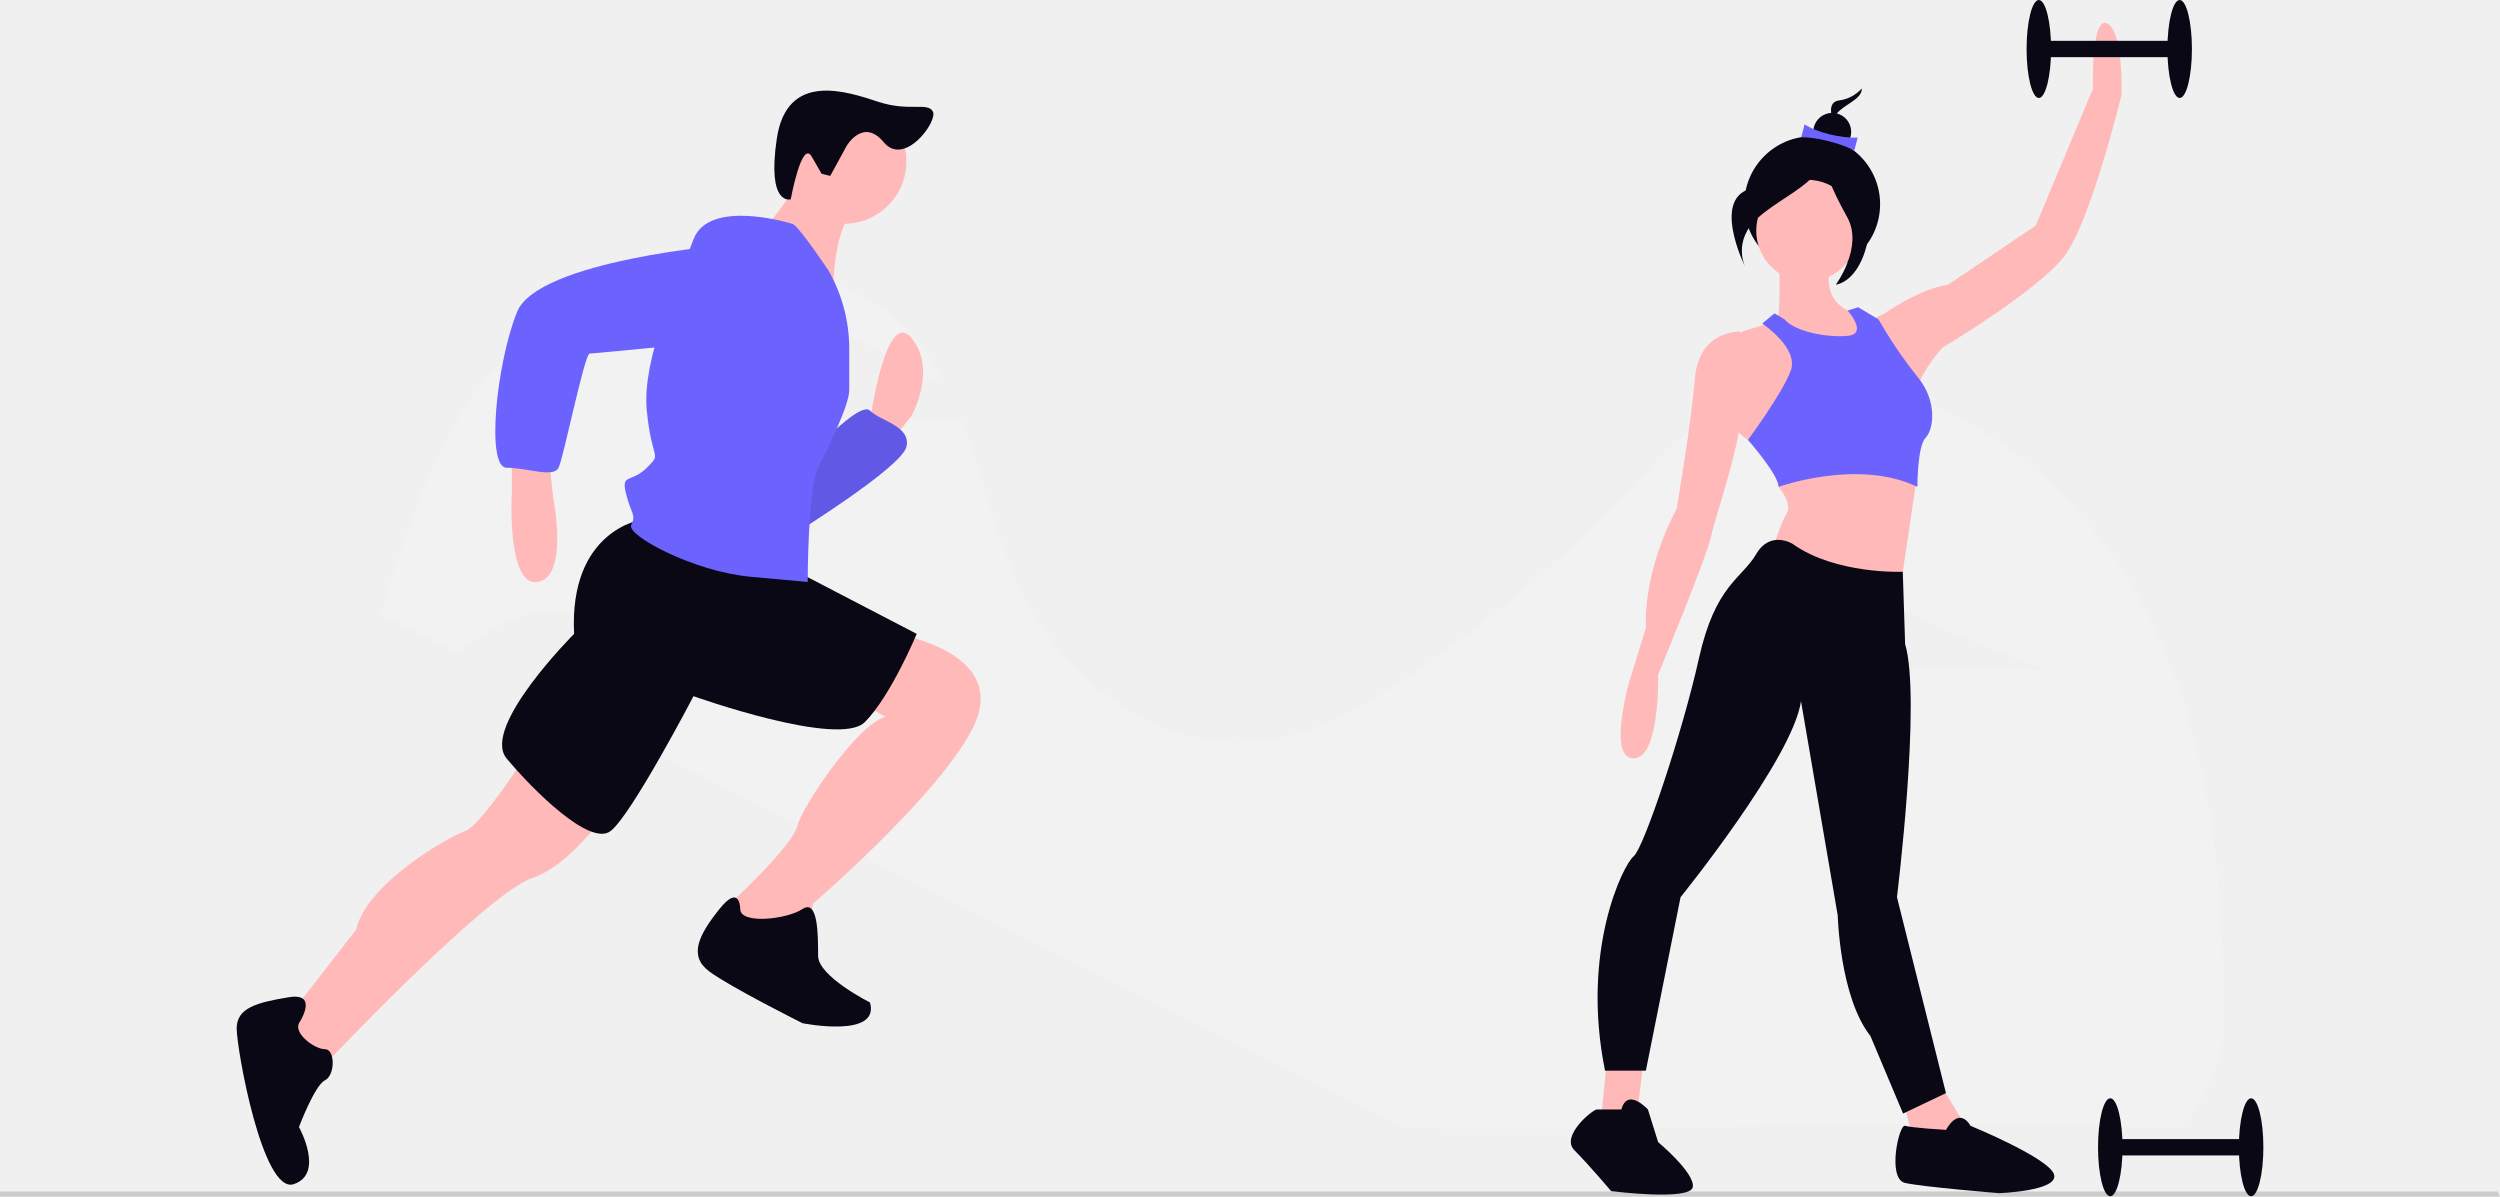
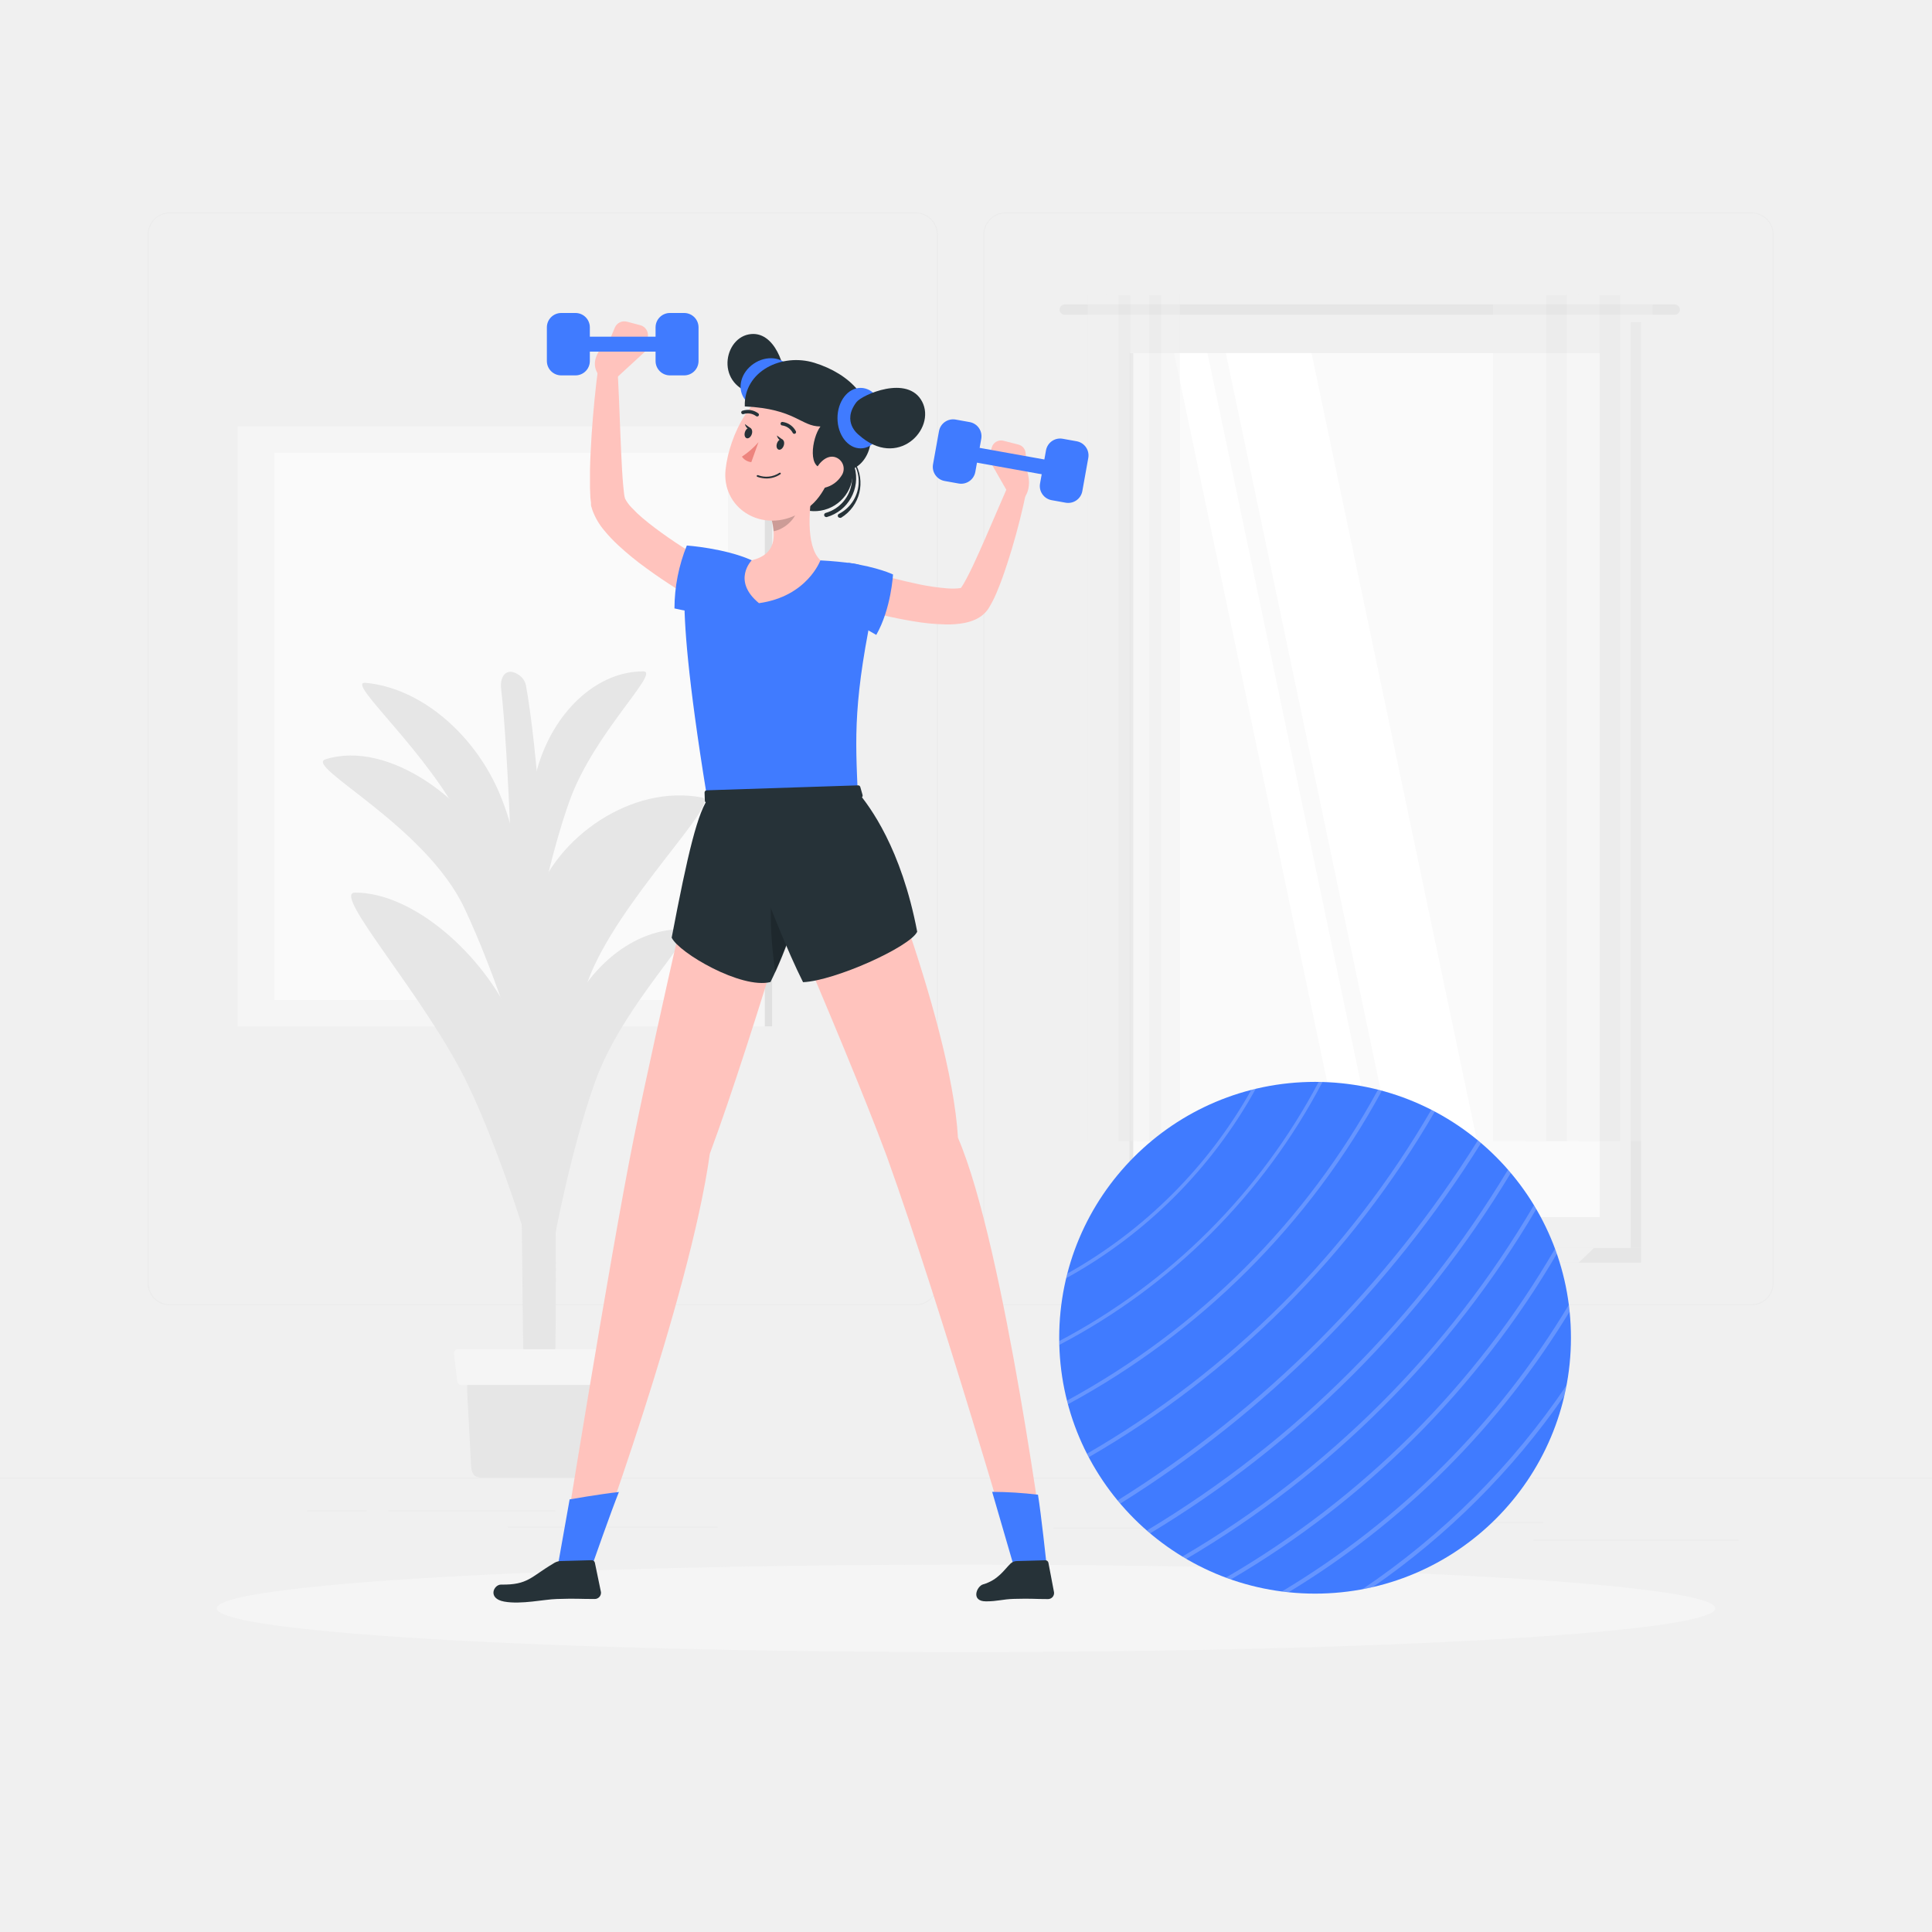
- <svg xmlns="http://www.w3.org/2000/svg" width="972" height="465.237" viewBox="0 0 972 465.237" role="img" artist="Katerina Limpitsouni" source="https://undraw.co/">
-   <g id="Group_40" data-name="Group 40" transform="translate(-370 -245.331)">
-     <path id="Path_607-473" data-name="Path 607" d="M815.928,331.894c-22.428-48.517-66.319-89.906-119.342-96.652-14.019-1.784-28.657-1.068-41.664,4.457-17.074,7.253-29.658,21.893-42.376,35.4a510.973,510.973,0,0,1-89.8,75.655c-16.16,10.7-33.494,20.681-52.681,23.419-38.469,5.489-76.521-20.745-94.065-55.418-10.959-21.659-16.024-47.089-24.883-69.618-10.2-.02-22.36-.016-35.438.044-36.15.167-65.575.7-65.575.7s34.976-46.33,65.444-29.165c9.737,5.485,19.935,10.38,29.307,14.5-5.324-10.242-12.04-19.457-21.28-26.866-18.218-14.61-42.893-18.708-66.22-17.62-24.5,1.142-49.216,7.7-69.12,22.023-35.458,25.515-50.1,70.426-62.633,112.273l30.292,15.186c12.993-11.233,31.994-22.345,49.507-12.479C235.864,344.9,270.864,356.3,270.864,356.3s-29.186-.264-65.337-.1c-6.072.028-11.946.067-17.531.111l336.317,168.6c110.928,1.562,194.567-4.436,299.973,0,5.5.231,17.862-28.585,17.9-36.168C842.481,435.295,838.356,380.411,815.928,331.894ZM708.217,346.436c-36.15.167-65.576.7-65.576.7s34.976-46.33,65.444-29.165,65.468,28.562,65.468,28.562-29.186-.264-65.337-.1Z" transform="translate(392.424 159.15)" fill="#f2f2f2" />
-     <path id="Path_610-474" data-name="Path 610" d="M972,465.237H0v-2H971.026Z" transform="translate(370 245.331)" fill="#ccc" />
-     <g id="Group_39" data-name="Group 39" transform="translate(-122 -111.547)">
-       <path id="Path_611-475" data-name="Path 611" d="M483.63,435.159s6.055-44.4,16.147-32.294,0,30.275,0,30.275L491.7,443.232l-8.073-6.055Z" transform="translate(346.629 85.42)" fill="#ffb9b9" />
-       <path id="Path_612-476" data-name="Path 612" d="M458.257,450.423s20.183-22.2,24.22-18.165,16.147,6.055,14.128,14.128S452.2,480.7,452.2,480.7Z" transform="translate(347.781 84.283)" fill="#6c63ff" />
-       <path id="Path_613-477" data-name="Path 613" d="M458.257,450.423s20.183-22.2,24.22-18.165,16.147,6.055,14.128,14.128S452.2,480.7,452.2,480.7Z" transform="translate(347.781 84.283)" opacity="0.1" />
-       <path id="Path_614-478" data-name="Path 614" d="M339.059,449.038v16.147s-2.018,36.33,10.092,34.312,6.055-32.294,6.055-32.294l-2.018-18.165Z" transform="translate(351.934 83.65)" fill="#ffb9b9" />
-       <path id="Path_615-479" data-name="Path 615" d="M341.739,570.557s-18.165,28.257-24.22,30.275-38.349,20.183-42.385,38.348l-28.257,36.33,14.128,18.165S325.592,625.053,343.757,619s36.33-36.33,36.33-36.33Z" transform="translate(355.309 79.195)" fill="#ffb9b9" />
-       <path id="Path_616-480" data-name="Path 616" d="M491.57,522.369s38.348,6.055,32.294,30.275-64.587,74.679-64.587,74.679l-2.018,12.11-22.2,4.037-10.092-10.092,2.018-6.055s24.22-22.2,26.238-30.275,24.22-40.367,34.312-42.385l-14.128-8.073Z" transform="translate(348.779 80.961)" fill="#ffb9b9" />
-       <path id="Path_617-481" data-name="Path 617" d="M252.24,679.113s8.073-12.11-4.037-10.092-20.183,4.037-20.183,12.11,10.092,64.587,22.2,60.55,2.018-22.2,2.018-22.2,6.055-16.147,10.092-18.165,4.037-12.11,0-12.11S250.222,683.15,252.24,679.113Z" transform="translate(356 75.593)" fill="#090814" />
-       <path id="Path_618-482" data-name="Path 618" d="M430.622,633.241s0-10.092-8.073,0-12.11,18.165-4.037,24.22,36.33,20.183,36.33,20.183,30.275,6.055,26.238-8.073c0,0-20.183-10.092-20.183-18.165s0-22.2-6.055-18.165S430.622,639.3,430.622,633.241Z" transform="translate(349.177 77.061)" fill="#090814" />
-       <path id="Path_619-483" data-name="Path 619" d="M389.378,476.275s-28.257,4.037-26.238,44.4c0,0-36.33,36.33-26.238,48.44s32.294,34.312,40.367,28.257S409.561,544.9,409.561,544.9s56.514,20.183,66.605,10.092,20.183-34.312,20.183-34.312L445.892,494.44Z" transform="translate(352.073 82.651)" fill="#090814" />
-       <circle id="Ellipse_94" data-name="Ellipse 94" cx="24.22" cy="24.22" r="24.22" transform="translate(795.946 395.441)" fill="#ffb9b9" />
-       <path id="Path_620-484" data-name="Path 620" d="M453.593,333.8s-14.128,22.2-18.165,24.22,28.257,22.2,28.257,22.2,0-26.238,10.092-32.294Z" transform="translate(352.262 88.838)" fill="#ffb9b9" />
-       <path id="Path_621-485" data-name="Path 621" d="M449.724,356.733s-32.294-10.092-38.349,6.055-20.183,46.422-18.165,66.605,6.055,16.147,0,22.2-10.092,2.018-8.073,10.092,4.037,8.073,2.018,12.11,24.22,18.165,46.422,20.183l22.2,2.018s0-36.33,4.037-44.4,12.11-24.22,12.11-30.275V405.3a61.275,61.275,0,0,0-8.073-30.4h0S451.743,356.733,449.724,356.733Z" transform="translate(350.259 87.148)" fill="#6c63ff" />
-       <path id="Path_622-486" data-name="Path 622" d="M423.59,365.232s-74.679,6.055-82.752,26.238-12.11,60.55-4.037,60.55,18.165,4.037,20.183,0,10.092-44.4,12.11-44.4,62.569-6.055,62.569-6.055S457.9,369.268,423.59,365.232Z" transform="translate(352.173 86.723)" fill="#6c63ff" />
-       <path id="Path_623-487" data-name="Path 623" d="M473.1,324.656s6.427-11.169,14.461-1.468,21.1-8.127,19.1-11.931-9.092.171-21.234-3.8-35.532-12.056-39.45,14.322,5.412,23.613,5.412,23.613,4.276-23.374,8.141-16.66l3.865,6.714,3.353.825Z" transform="translate(348.044 89)" fill="#090814" />
+ <svg xmlns="http://www.w3.org/2000/svg" viewBox="0 0 500 500">
+   <g id="freepik--background-complete--inject-39">
+     <rect y="382.4" width="500" height="0.25" style="fill:#ebebeb" />
+     <rect x="396.83" y="398.49" width="53.07" height="0.25" style="fill:#ebebeb" />
+     <rect x="272.56" y="395.36" width="58.66" height="0.25" style="fill:#ebebeb" />
+     <rect x="380.2" y="393.92" width="19.19" height="0.25" style="fill:#ebebeb" />
+     <rect x="100.47" y="390.89" width="43.19" height="0.25" style="fill:#ebebeb" />
+     <rect x="79.46" y="390.89" width="15.44" height="0.25" style="fill:#ebebeb" />
+     <rect x="131.47" y="395.11" width="54.2" height="0.25" style="fill:#ebebeb" />
+     <path d="M237,337.8H43.91a5.71,5.71,0,0,1-5.7-5.71V60.66A5.71,5.71,0,0,1,43.91,55H237a5.71,5.71,0,0,1,5.71,5.71V332.09A5.71,5.71,0,0,1,237,337.8ZM43.91,55.2a5.46,5.46,0,0,0-5.45,5.46V332.09a5.46,5.46,0,0,0,5.45,5.46H237a5.47,5.47,0,0,0,5.46-5.46V60.66A5.47,5.47,0,0,0,237,55.2Z" style="fill:#ebebeb" />
+     <path d="M453.31,337.8H260.21a5.72,5.72,0,0,1-5.71-5.71V60.66A5.72,5.72,0,0,1,260.21,55h193.1A5.71,5.71,0,0,1,459,60.66V332.09A5.71,5.71,0,0,1,453.31,337.8ZM260.21,55.2a5.47,5.47,0,0,0-5.46,5.46V332.09a5.47,5.47,0,0,0,5.46,5.46h193.1a5.47,5.47,0,0,0,5.46-5.46V60.66a5.47,5.47,0,0,0-5.46-5.46Z" style="fill:#ebebeb" />
+     <rect x="61.52" y="110.37" width="136.43" height="155.25" style="fill:#f5f5f5" />
+     <rect x="197.95" y="110.37" width="1.86" height="155.25" transform="translate(397.76 375.99) rotate(180)" style="fill:#e0e0e0" />
+     <rect x="71.04" y="117.21" width="117.39" height="141.58" style="fill:#fafafa" />
+     <rect x="289.99" y="83.39" width="134.71" height="239.59" transform="translate(714.69 406.37) rotate(180)" style="fill:#e6e6e6" />
+     <path d="M275.55,78.79H433.42a1.34,1.34,0,0,1,1.34,1.34h0a1.34,1.34,0,0,1-1.34,1.33H275.55a1.33,1.33,0,0,1-1.33-1.33h0A1.33,1.33,0,0,1,275.55,78.79Z" style="fill:#e6e6e6" />
+     <rect x="284.27" y="83.39" width="137.76" height="239.59" transform="translate(706.3 406.37) rotate(180)" style="fill:#f0f0f0" />
+     <polygon points="289.99 322.98 424.7 322.98 424.7 326.77 286.05 326.77 289.99 322.98" style="fill:#e6e6e6" />
+     <polygon points="274.75 322.98 412.51 322.98 408.57 326.77 270.81 326.77 274.75 322.98" style="fill:#f0f0f0" />
+     <rect x="241.36" y="142.31" width="223.59" height="121.75" transform="translate(556.34 -149.97) rotate(90)" style="fill:#fafafa" />
+     <polygon points="386.39 314.98 339.42 91.39 317.25 91.39 364.22 314.98 386.39 314.98" style="fill:#fff" />
+     <polygon points="359.45 314.98 312.49 91.39 303.84 91.39 350.81 314.98 359.45 314.98" style="fill:#fff" />
+     <rect x="180.99" y="202.68" width="223.59" height="1.02" transform="translate(495.97 -89.6) rotate(90)" style="fill:#e6e6e6" />
+     <g style="opacity:0.4">
+       <rect x="413.93" y="76.4" width="13.77" height="218.92" transform="translate(841.64 371.71) rotate(180)" style="fill:#f0f0f0" />
+       <rect x="408.57" y="76.4" width="10.73" height="218.92" transform="translate(827.87 371.71) rotate(180)" style="fill:#e6e6e6" />
+       <rect x="400.16" y="76.4" width="13.77" height="218.92" transform="translate(814.1 371.71) rotate(180)" style="fill:#f0f0f0" />
+       <rect x="394.8" y="76.4" width="10.73" height="218.92" transform="translate(800.32 371.71) rotate(180)" style="fill:#e6e6e6" />
+       <rect x="386.39" y="76.4" width="13.77" height="218.92" transform="translate(786.55 371.71) rotate(180)" style="fill:#f0f0f0" />
    </g>
-     <ellipse id="Ellipse_95" data-name="Ellipse 95" cx="26.397" cy="26.397" rx="26.397" ry="26.397" transform="translate(1048.189 298.323)" fill="#090814" />
-     <path id="Path_624-488" data-name="Path 624" d="M701.5,253.349s1.587,28.572-1.587,28.572,19.842,13.492,19.842,13.492l14.286-7.937v-9.524S715,275.571,722.933,254.936,701.5,253.349,701.5,253.349Z" transform="translate(360 90)" fill="#ffb9b9" />
-     <path id="Path_625-489" data-name="Path 625" d="M574.835,411.517l-2.381,23.81,7.937,2.381,6.349-6.349,2.381-19.842Z" transform="translate(420 245.331)" fill="#ffb9b9" />
-     <path id="Path_626-490" data-name="Path 626" d="M689.124,425.01l3.968,15.079,11.111,7.143,11.906-6.349L702.616,418.66Z" transform="translate(420 245.331)" fill="#ffb9b9" />
-     <ellipse id="Ellipse_96" data-name="Ellipse 96" cx="19.807" cy="19.807" rx="19.807" ry="19.807" transform="translate(1052.829 315.231)" fill="#ffb9b9" />
-     <path id="Path_627-491" data-name="Path 627" d="M695.154,328.747l-5.556-2.381s-9.524-5.556-10.318-16.667,7.937-25.4,7.937-25.4l12.7-3.968,14.92,12.143.16,19.6Z" transform="translate(360 90)" fill="#ffb9b9" />
-     <path id="Path_628-492" data-name="Path 628" d="M689.6,285.889l-3.175-1.587s-15.873-.794-17.461,18.254-7.143,50.795-7.143,50.795-12.7,22.223-11.905,46.033l-6.349,20.635s-8.73,30.159,1.587,30.159,9.524-32.54,9.524-32.54,19.048-46.033,20.635-53.969,15.08-45.239,11.111-55.557S689.6,285.889,689.6,285.889Z" transform="translate(360 90)" fill="#ffb9b9" />
-     <path id="Path_629-493" data-name="Path 629" d="M701.5,335.89v8.73s5.556,6.349,3.175,10.318-4.762,11.9-4.762,11.9L711.028,384.3l37.3,3.175,7.418-49.7Z" transform="translate(360 90)" fill="#ffb9b9" />
-     <path id="Path_630-494" data-name="Path 630" d="M736.425,280.333l6.349-3.175s13.492-9.524,24.6-11.111l34.128-23.016,22.223-53.176s-.794-28.572,5.556-25.4,5.556,27.778,5.556,27.778-11.905,49.207-22.223,62.7S765,290.651,765,290.651s-10.318,11.9-9.524,17.461S736.425,280.333,736.425,280.333Z" transform="translate(360 90)" fill="#ffb9b9" />
-     <path id="Path_631-495" data-name="Path 631" d="M707.059,366.843s-8.73-5.556-14.286,3.968-15.873,11.9-22.223,40.477-21.429,73.811-25.4,76.986-20.635,36.509-11.111,83.335h15.873l13.492-67.462s43.652-53.969,46.826-76.192l14.286,83.335s.794,31.747,12.7,46.826l12.7,30.159,16.667-7.937-19.048-76.192s9.524-76.986,3.175-98.415l-.912-28.094S723.726,378.748,707.059,366.843Z" transform="translate(360 90)" fill="#090814" />
-     <path id="Path_632-496" data-name="Path 632" d="M640.391,586.69h-9.524c-1.587,0-14.286,10.318-8.73,15.873s14.286,15.873,14.286,15.873,30.953,3.937,31.747-1.619-13.492-17.429-13.492-17.429l-3.968-12.7S642.772,577.959,640.391,586.69Z" transform="translate(360 90)" fill="#090814" />
-     <path id="Path_633-497" data-name="Path 633" d="M766.584,594.626s-13.492-.794-15.873-1.587-7.143,20.635,0,22.223,36.509,3.968,36.509,3.968,23.016-.794,21.429-7.143-32.54-19.048-32.54-19.048S772.14,585.1,766.584,594.626Z" transform="translate(360 90)" fill="#090814" />
-     <path id="Path_634-498" data-name="Path 634" d="M703.885,279.54l-3.968-2.381-4.762,3.968s14.286,9.524,11.111,18.254S689.6,326.366,689.6,326.366,701.5,339.859,701.5,344.621c0,0,30.953-11.111,53.969,0,0,0,0-15.873,3.175-19.048s4.762-14.286-3.175-23.81a174.008,174.008,0,0,1-15.08-22.223l-7.937-4.762-4.088,1.3s8.056,9.021.12,9.815S707.853,284.3,703.885,279.54Z" transform="translate(360 90)" fill="#6c63ff" />
-     <path id="Path_635-499" data-name="Path 635" d="M731.787,178.347a14.429,14.429,0,0,1-8.95,4.688c-5.967.852-1.279,10.228-1.279,10.228a5.388,5.388,0,0,1,1.7-6.393C726.672,183.887,731.787,182.183,731.787,178.347Z" transform="translate(362.092 101.368)" fill="#090814" />
-     <ellipse id="Ellipse_97" data-name="Ellipse 97" cx="7.357" cy="7.357" rx="7.357" ry="7.357" transform="translate(1075.018 289.236)" fill="#090814" />
-     <path id="Path_636-500" data-name="Path 636" d="M726.994,204.73c-5.683-2.969-15.46-5.3-20.655-5.136l1.314-5.024c4.6,3.124,14.324,5.5,20.655,5.136Z" transform="translate(363.97 99.106)" fill="#6c63ff" />
-     <path id="Path_637-501" data-name="Path 637" d="M710.87,206.89S701.914,218.4,684,220.963s-3.838,30.706-3.838,30.706-5.118-10.235,5.118-19.191S710.87,218.4,710.87,206.89Z" transform="translate(368.353 97.388)" fill="#090814" />
-     <path id="Path_638-502" data-name="Path 638" d="M717.41,206.1s5.118,17.912,12.794,20.47,3.838,29.426-8.956,31.985c0,0,10.875-14.713,4.478-26.228S715.491,211.853,717.41,206.1Z" transform="translate(362.495 97.499)" fill="#090814" />
-     <rect id="Rectangle_202" data-name="Rectangle 202" width="54.763" height="6.349" transform="translate(1162.696 261.204)" fill="#090814" />
-     <ellipse id="Ellipse_98" data-name="Ellipse 98" cx="4.762" cy="19.048" rx="4.762" ry="19.048" transform="translate(1212.697 245.331)" fill="#090814" />
-     <ellipse id="Ellipse_99" data-name="Ellipse 99" cx="4.762" cy="19.048" rx="4.762" ry="19.048" transform="translate(1157.935 245.331)" fill="#090814" />
-     <rect id="Rectangle_203" data-name="Rectangle 203" width="54.763" height="6.349" transform="translate(1190.475 688.213)" fill="#090814" />
-     <ellipse id="Ellipse_100" data-name="Ellipse 100" cx="4.762" cy="19.048" rx="4.762" ry="19.048" transform="translate(1240.476 672.34)" fill="#090814" />
-     <ellipse id="Ellipse_101" data-name="Ellipse 101" cx="4.762" cy="19.048" rx="4.762" ry="19.048" transform="translate(1185.713 672.34)" fill="#090814" />
+     <g style="opacity:0.4">
+       <rect x="297.4" y="76.4" width="7.94" height="218.92" transform="translate(602.74 371.71) rotate(180)" style="fill:#f0f0f0" />
+       <rect x="294.31" y="76.4" width="6.18" height="218.92" transform="translate(594.8 371.71) rotate(180)" style="fill:#e6e6e6" />
+       <rect x="289.46" y="76.4" width="7.94" height="218.92" transform="translate(586.87 371.71) rotate(180)" style="fill:#f0f0f0" />
+       <rect x="286.37" y="76.4" width="6.18" height="218.92" transform="translate(578.93 371.71) rotate(180)" style="fill:#e6e6e6" />
+       <rect x="281.53" y="76.4" width="7.94" height="218.92" transform="translate(570.99 371.71) rotate(180)" style="fill:#f0f0f0" />
+     </g>
+     <path d="M143.43,365c1.62-59.27-1.49-155.39-7.31-187.6a4.3,4.3,0,0,0-2-2.83h0c-3-1.93-4.81.37-4.43,3.66,1.82,15.94,3.45,55.45,5.08,124.2.81,34.21,0,57.65,2.17,62.59Z" style="fill:#e6e6e6" />
+     <path d="M138.61,232.81c5.36-16.08,24.8-29.91,43.06-26.42,5.35,1-22.11,27.05-29.59,47.67-5.81,16-11.68,42.94-13.23,57.88C138.18,280.52,133.25,248.89,138.61,232.81Z" style="fill:#e6e6e6" />
+     <path d="M144.81,268c5.36-16.08,18-27.54,31.7-27.53,5.39,0-15,18.73-22.44,39.35-5.81,16-11.68,42.94-13.23,57.88C140.17,306.3,139.45,284.1,144.81,268Z" style="fill:#e6e6e6" />
+     <path d="M132.88,264.43c-7.9-17.64-26-33.43-41-33.43-6.28,0,18.46,27.21,29.3,49.88,8.42,17.62,17.92,46.81,21.15,62.82C140.19,310.45,140.77,282.06,132.88,264.43Z" style="fill:#e6e6e6" />
+     <path d="M139.63,197.06c4.54-13.61,15.21-23.32,26.84-23.31,4.57,0-12.67,15.86-19,33.32-4.92,13.56-9.89,36.36-11.2,49C135.7,229.48,135.09,210.68,139.63,197.06Z" style="fill:#e6e6e6" />
+     <path d="M128.84,204.34c-6.69-14.93-20.34-26.38-34.26-27.63-5.46-.49,16.62,18.19,25.8,37.39,7.14,14.92,15.18,39.64,17.91,53.2C136.53,239.14,135.52,219.27,128.84,204.34Z" style="fill:#e6e6e6" />
+     <path d="M129.48,224c-7.42-16.58-28.86-32.67-45.25-27.49-5.61,1.77,25.67,17,35.87,38.33C128,251.4,137,278.85,140,293.91,138,262.64,136.9,240.58,129.48,224Z" style="fill:#e6e6e6" />
+     <path d="M120.9,360.07l1,18.86c.11,3.58,1.66,3.47,3.53,3.47h24.94c1.87,0,3.42.11,3.53-3.47l1-18.87c.11-3.88-1.5-7.15-3.53-7.15H124.43C122.4,352.91,120.78,356.18,120.9,360.07Z" style="fill:#e6e6e6" />
+     <path d="M119.41,358.43h37a1,1,0,0,0,1.06-.87l.87-7.3a1,1,0,0,0-1.05-1.09H118.53a1,1,0,0,0-1.06,1.09l.88,7.3A1,1,0,0,0,119.41,358.43Z" style="fill:#f5f5f5" />
+   </g>
+   <g id="freepik--Shadow--inject-39">
+     <ellipse id="freepik--path--inject-39" cx="250" cy="416.24" rx="193.89" ry="11.32" style="fill:#f5f5f5" />
+   </g>
+   <g id="freepik--Ball--inject-39">
+     <circle cx="340.34" cy="346.21" r="66.22" style="fill:#407BFF" />
+     <g style="opacity:0.2">
+       <path d="M405.41,358.53a195.24,195.24,0,0,1-52.82,52.75c.91-.17,1.82-.36,2.72-.57a196,196,0,0,0,49.51-49.44C405,360.36,405.23,359.44,405.41,358.53Z" style="fill:#fff" />
+       <path d="M406.21,339.44q-.09-.87-.21-1.74a215.51,215.51,0,0,1-74.23,74.16l1.73.2A216.39,216.39,0,0,0,406.21,339.44Z" style="fill:#fff" />
+       <path d="M402.91,324.47c-.15-.43-.32-.85-.48-1.28a235.11,235.11,0,0,1-85.16,85.09l1.29.47A236,236,0,0,0,402.91,324.47Z" style="fill:#fff" />
+       <path d="M397.59,312.91c-.2-.35-.42-.69-.62-1a254.45,254.45,0,0,1-91,90.94l1,.62A255.5,255.5,0,0,0,397.59,312.91Z" style="fill:#fff" />
+       <path d="M391,303.56c-.24-.29-.49-.57-.73-.85a273.47,273.47,0,0,1-93.44,93.37l.85.73A274.53,274.53,0,0,0,391,303.56Z" style="fill:#fff" />
+       <path d="M383.29,295.83c-.27-.24-.54-.48-.82-.7a292.49,292.49,0,0,1-93.24,93.18l.71.81A293.37,293.37,0,0,0,383.29,295.83Z" style="fill:#fff" />
+       <path d="M371.33,287.67l-.91-.46a244.35,244.35,0,0,1-89.09,89c.15.3.29.61.45.91A245.36,245.36,0,0,0,371.33,287.67Z" style="fill:#fff" />
+       <path d="M357.62,282.29l-1-.26a200.45,200.45,0,0,1-80.5,80.45c.08.32.17.63.25.95A201.34,201.34,0,0,0,357.62,282.29Z" style="fill:#fff" />
+       <path d="M342.27,280l-1,0a160.42,160.42,0,0,1-67.11,67.05c0,.34,0,.68,0,1A161.38,161.38,0,0,0,342.27,280Z" style="fill:#fff" />
+       <path d="M276,330.76a125.06,125.06,0,0,0,49-49l-1.15.29a124.19,124.19,0,0,1-47.56,47.51C276.15,330,276,330.38,276,330.76Z" style="fill:#fff" />
+     </g>
+   </g>
+   <g id="freepik--Character--inject-39">
+     <circle cx="210.75" cy="122.35" r="9.95" transform="translate(43.26 299.35) rotate(-76.72)" style="fill:#263238" />
+     <path d="M213.83,133.81a.54.54,0,0,1-.15-1.06,9.4,9.4,0,0,0,2-17.26,9.33,9.33,0,0,0-7.16-.84.54.54,0,0,1-.29-1,10.48,10.48,0,1,1,5.7,20.18Z" style="fill:#263238" />
+     <path d="M217.38,134a.53.53,0,0,1-.28-1A9.41,9.41,0,1,0,207.3,117a.54.54,0,0,1-.56-.92A10.49,10.49,0,0,1,217.66,134,.55.55,0,0,1,217.38,134Z" style="fill:#263238" />
+     <path d="M183.14,157.06a137.21,137.21,0,0,1-15.78-9.94,75.62,75.62,0,0,1-7.43-6.07,38.25,38.25,0,0,1-3.52-3.73,17.24,17.24,0,0,1-3.1-5.32l-.14-.46L153,131l-.05-.26,0-.18,0-.36-.16-1.43c0-.81-.09-1.65-.1-2.45,0-1.59,0-3.15,0-4.69.06-3.08.24-6.12.42-9.16.41-6.07,1-12.09,1.81-18.13a2.45,2.45,0,0,1,4.87.2v0c.31,6,.54,12,.77,18,.11,3,.27,6,.42,8.92.08,1.47.19,2.93.32,4.34l.22,2.06a6.85,6.85,0,0,0,.25,1.19,10,10,0,0,0,1.67,2.3,33.58,33.58,0,0,0,2.83,2.7c2.08,1.77,4.38,3.47,6.75,5.12s4.85,3.21,7.34,4.75,5.06,3.06,7.51,4.49l.1.05a4.92,4.92,0,0,1-4.81,8.59Z" style="fill:#ffc3bd" />
+     <path d="M159.25,98.06l7.94-7.3-9.32-3s-6.05,4.51-3.12,9Z" style="fill:#ffc3bd" />
+     <path d="M165.71,84.16l-3.46-.91a2.66,2.66,0,0,0-3.13,1.53l-1.25,3,9.32,3,.48-3.69A2.67,2.67,0,0,0,165.71,84.16Z" style="fill:#ffc3bd" />
+     <rect x="141.53" y="81" width="11.12" height="16.15" rx="3.72" style="fill:#407BFF" />
+     <rect x="169.66" y="81" width="11.12" height="16.15" rx="3.72" style="fill:#407BFF" />
+     <path d="M173.28,91H149a2,2,0,0,1-1.94-2h0A1.94,1.94,0,0,1,149,87.13h24.25a2,2,0,0,1,1.94,1.94h0A2,2,0,0,1,173.28,91Z" style="fill:#407BFF" />
+     <path d="M177.14,153.94c-.16,7,.82,21.52,5.73,51.7H222c-.61-14.74-1.32-24.39,4.63-51.7a6.73,6.73,0,0,0-5.68-8.1c-2.52-.34-5.51-.66-8.63-.81a123.85,123.85,0,0,0-17.77,0c-3.82.35-7.91,1-11,1.5A7.68,7.68,0,0,0,177.14,153.94Z" style="fill:#407BFF" />
+     <path d="M194.55,145c-7-3.14-16.8-3.82-16.8-3.82a43.7,43.7,0,0,0-3.2,16.28c10.59,2.43,15.11.86,15.9-1.88S194.55,145,194.55,145Z" style="fill:#407BFF" />
+     <path d="M210.56,125c-1.12,5.72-2.24,16.19,1.76,20,0,0-3.38,9.36-15.9,11.1-7.09-5.85-1.87-11.1-1.87-11.1,6.38-1.53,6.21-6.26,5.1-10.7Z" style="fill:#ffc3bd" />
+     <path d="M206.11,128.82l-6.45,5.51a19.63,19.63,0,0,1,.55,3.15c2.43-.35,5.78-3,6-5.57A8.67,8.67,0,0,0,206.11,128.82Z" style="opacity:0.2" />
+     <path d="M217.35,117.71c-3.76,8.79-5.16,12.59-11.35,15.58-9.3,4.51-19.28-2-18.22-11.77.95-8.77,6.94-21.67,17-22.11A13,13,0,0,1,217.35,117.71Z" style="fill:#ffc3bd" />
+     <path d="M202.91,98.06c.59-2.1-2.18-12.83-9.13-11.52S185,101,197,102.25C197,102.25,201.3,103.83,202.91,98.06Z" style="fill:#263238" />
+     <path d="M201.79,104.05c-3.25,2.21-7.39,1.78-9.24-1s-.72-6.74,2.53-8.94,7.39-1.78,9.24,1S205,101.85,201.79,104.05Z" style="fill:#407BFF" />
+     <path d="M210.75,93.89c-8.42-2.59-18.29,2.16-18,11.29,13.17.63,14.48,5.19,19.58,5.19-2.27,3-3.53,11.88,1.58,10.63,9.34,4,12.86-6.28,10.88-9.4C226.52,103.63,220.05,96.76,210.75,93.89Z" style="fill:#263238" />
+     <ellipse cx="222.72" cy="108.21" rx="5.98" ry="7.83" style="fill:#407BFF" />
+     <path d="M221.65,104.07c1.43-1.89,13.31-7.2,17-.12s-6.38,17.65-16.42,8.58C222.24,112.53,217.72,109.22,221.65,104.07Z" style="fill:#263238" />
+     <path d="M183.7,206.11S169.83,265.89,164,294.69c-6.08,30-19.05,110.87-19.05,110.87l8-.52s25.57-69,30.75-106.45C195.24,267.49,213.3,205,213.3,205Z" style="fill:#ffc3bd" />
+     <path d="M144.42,404.91l3-16.87s7.54-1.33,12.75-1.91c-2,4.95-6.84,18.78-6.84,18.78Z" style="fill:#407BFF" />
+     <path d="M144.93,404l8.15-.22a.83.83,0,0,1,.87.64l1.58,7.62a1.62,1.62,0,0,1-1.67,1.78c-4.21,0-4.46-.17-9.76,0-3.27.08-9.19,1.47-13.61.67s-2.72-4.43-.8-4.4c6.95.12,7.67-2,13.46-5.42A3.66,3.66,0,0,1,144.93,404Z" style="fill:#263238" />
+     <path d="M222,205.64s24,56.77,25.93,88.83c12.08,28,22.91,111.09,22.91,111.09l-8-.52s-19-65.84-33.34-105.79c-11.56-31.1-39-93.06-39-93.06Z" style="fill:#ffc3bd" />
+     <path d="M262.25,404.91l-5.48-18.82a101.09,101.09,0,0,1,11.86.74c.82,5.08,2.18,17.71,2.18,17.71Z" style="fill:#407BFF" />
+     <path d="M263.15,404l7.38-.2a.78.78,0,0,1,.8.65l1.45,7.62a1.56,1.56,0,0,1-1.52,1.77c-3.81,0-4-.18-8.83-.05-3,.08-4.2.64-7.26.64-4,0-2.41-3.93-.74-4.4,3.9-1.12,5.49-3.84,7.11-5.39A2.44,2.44,0,0,1,263.15,404Z" style="fill:#263238" />
+     <path d="M202.82,115.35c-.26.74-.86,1.19-1.34,1s-.65-.9-.39-1.63.86-1.19,1.34-1S203.08,114.62,202.82,115.35Z" style="fill:#263238" />
+     <path d="M194.55,112.4c-.26.73-.86,1.19-1.34,1s-.66-.9-.4-1.64.87-1.18,1.34-1S194.81,111.67,194.55,112.4Z" style="fill:#263238" />
+     <path d="M194.35,110.88l-1.58-1.13S193.19,111.44,194.35,110.88Z" style="fill:#263238" />
+     <path d="M196.29,114.44a20.74,20.74,0,0,1-4.28,3.74,3.32,3.32,0,0,0,2.43,1.42Z" style="fill:#ed847e" />
+     <path d="M197.26,123.73a6.44,6.44,0,0,1-1.27-.33.23.23,0,0,1-.14-.29.24.24,0,0,1,.3-.14,6.12,6.12,0,0,0,5.53-.58.24.24,0,0,1,.32,0,.23.23,0,0,1,0,.32A6.41,6.41,0,0,1,197.26,123.73Z" style="fill:#263238" />
+     <path d="M217.75,123.15a7,7,0,0,1-4.36,3.08c-2.39.52-3.45-1.65-2.67-3.84.71-2,2.8-4.61,5.15-4.15A3.14,3.14,0,0,1,217.75,123.15Z" style="fill:#ffc3bd" />
+     <path d="M205.45,112.26a.43.43,0,0,1-.28-.22,3.67,3.67,0,0,0-2.67-1.93.46.46,0,1,1,.06-.91,4.55,4.55,0,0,1,3.41,2.4.46.46,0,0,1-.18.62A.45.45,0,0,1,205.45,112.26Z" style="fill:#263238" />
+     <path d="M192.05,107.13a.44.44,0,0,1-.21-.27.45.45,0,0,1,.3-.56,4.52,4.52,0,0,1,4.11.68.45.45,0,0,1,.06.64.47.47,0,0,1-.65.06,3.57,3.57,0,0,0-3.25-.51A.44.44,0,0,1,192.05,107.13Z" style="fill:#263238" />
+     <path d="M202.62,113.84l-1.57-1.14S201.46,114.4,202.62,113.84Z" style="fill:#263238" />
+     <path d="M183,207.77l39.71-1.28a.57.57,0,0,0,.53-.72l-.6-2.11a.56.56,0,0,0-.56-.41l-39.19,1.28a.58.58,0,0,0-.55.59l.07,2.1A.56.56,0,0,0,183,207.77Z" style="fill:#263238" />
+     <path d="M215.9,205s-8.43,33-16.5,49.15c-7.54,1.89-23.68-7.53-25.57-11.48,4.13-21.62,6.76-32.92,9.87-36.6C201.7,206.38,215.9,205,215.9,205Z" style="fill:#263238" />
+     <path d="M202,220.65c-3.46,7.69-2.79,21.41-1.34,31,2.11-4.62,4.21-10.23,6.15-15.92Z" style="opacity:0.2" />
+     <path d="M188.72,205.75s11,32.3,19.11,48.44c8.21-.36,27.66-9.12,29.54-13.06C233.25,219.51,225.09,208.71,222,205,204,205.3,188.72,205.75,188.72,205.75Z" style="fill:#263238" />
+     <path d="M223.6,147.57c4.71,1.38,9.67,2.7,14.46,3.69a57.57,57.57,0,0,0,7,1,16.68,16.68,0,0,0,2.94,0,4.67,4.67,0,0,0,.77-.13c.06,0,0,0-.05.09l-.16.17s-.06.07-.09.12-.08.13,0,0a24.33,24.33,0,0,0,1.66-2.77c.57-1.06,1.11-2.17,1.65-3.3,1.06-2.27,2.12-4.59,3.13-6.94l6.15-14.2v0a2.45,2.45,0,0,1,4.65,1.47c-1.06,5.16-2.33,10.23-3.84,15.29-.77,2.52-1.56,5-2.48,7.57-.47,1.26-.95,2.53-1.5,3.82a29.7,29.7,0,0,1-2.05,4l-.31.44a5.06,5.06,0,0,1-.41.49,6.73,6.73,0,0,1-.87.83,8.53,8.53,0,0,1-1.72,1.07,12.39,12.39,0,0,1-3,.95,23,23,0,0,1-4.82.37,56.26,56.26,0,0,1-8.43-.83A110.65,110.65,0,0,1,220.59,157a4.92,4.92,0,0,1,2.89-9.41Z" style="fill:#ffc3bd" />
+     <path d="M219.63,145.67c7.58,1.1,11.48,3,11.48,3s-.46,8.85-4.33,15.64c-9.38-5-12.36-11.79-11.55-14.52S219.63,145.67,219.63,145.67Z" style="fill:#407BFF" />
+     <path d="M261,127.75l-5.14-9,10,3.32s1.57,4.35-1.19,7.25Z" style="fill:#ffc3bd" />
+     <path d="M259.62,114.05l3.93,1a2.47,2.47,0,0,1,1.88,2.19l.42,4.82-10-3.32.81-2.91A2.48,2.48,0,0,1,259.62,114.05Z" style="fill:#ffc3bd" />
+     <rect x="242.16" y="108.77" width="11.12" height="16.15" rx="3.72" transform="translate(24.54 -41.93) rotate(10.18)" style="fill:#407BFF" />
+     <rect x="269.85" y="113.74" width="11.12" height="16.15" rx="3.72" transform="translate(25.86 -46.75) rotate(10.18)" style="fill:#407BFF" />
+     <path d="M273.16,123.38,249.3,119.1a2,2,0,0,1-1.57-2.26h0a2,2,0,0,1,2.25-1.57l23.86,4.28a2,2,0,0,1,1.57,2.26h0A2,2,0,0,1,273.16,123.38Z" style="fill:#407BFF" />
  </g>
</svg>
